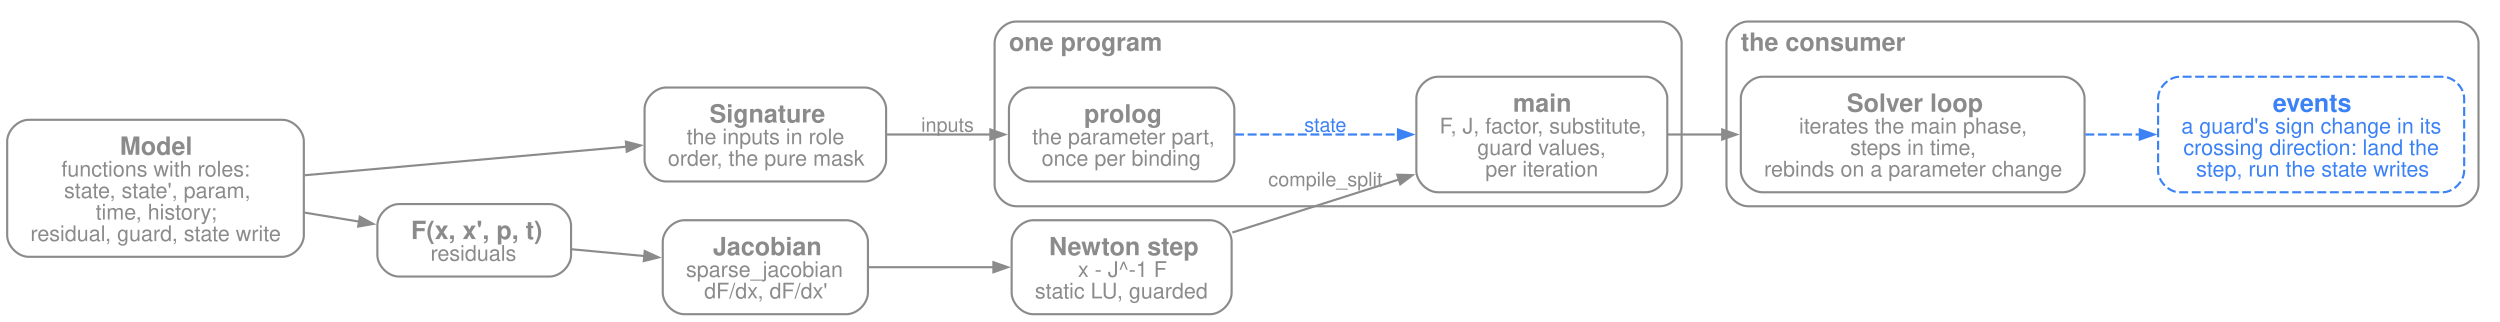
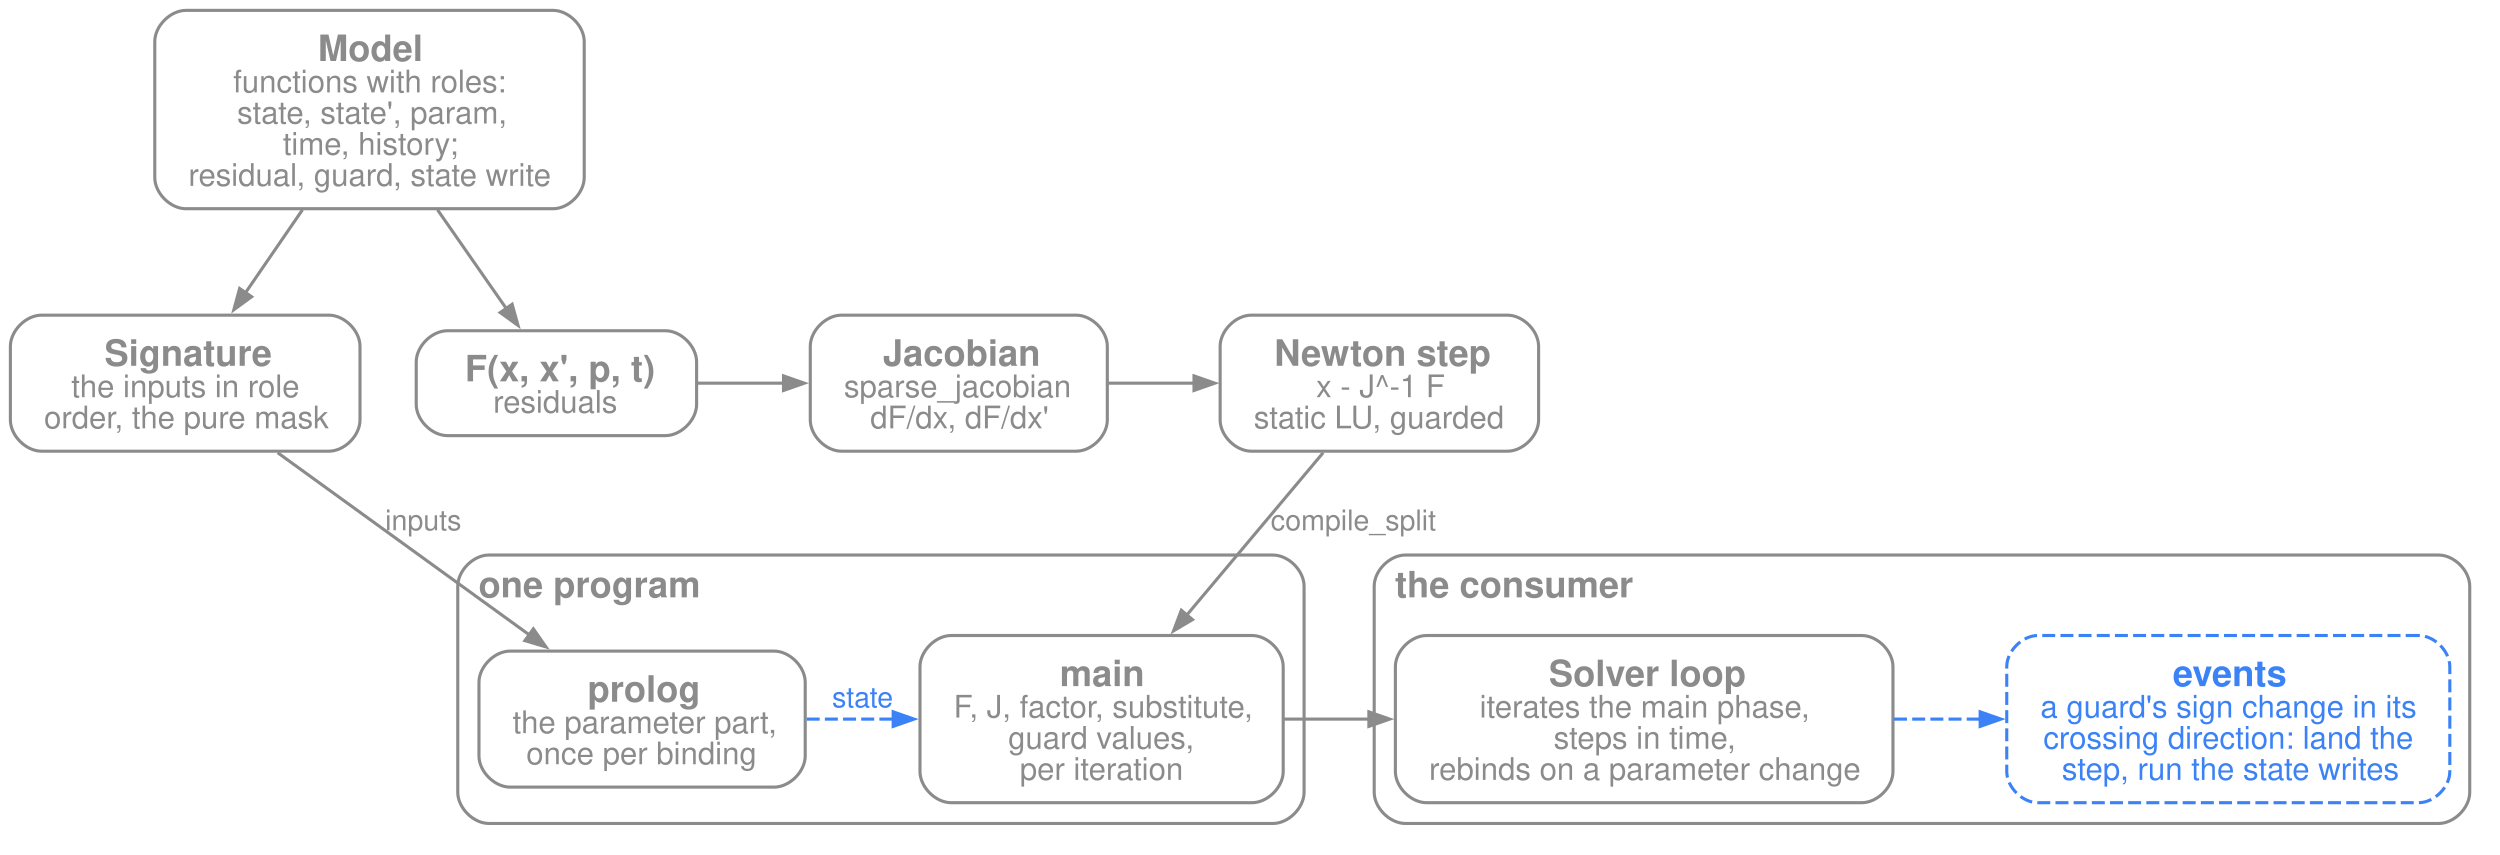
- <svg xmlns="http://www.w3.org/2000/svg" width="1394pt" height="179pt" viewBox="0.00 0.00 1394.00 179.00">
-   <g id="graph0" class="graph" transform="scale(1 1) rotate(0) translate(4 175.2)">
-     <g id="clust1" class="cluster">
-       <path fill="none" stroke="#8b8b8b" stroke-width="1.2" d="M562.59,-60.2C562.59,-60.2 921.68,-60.2 921.68,-60.2 927.68,-60.2 933.68,-66.2 933.68,-72.2 933.68,-72.2 933.68,-151.2 933.68,-151.2 933.68,-157.2 927.68,-163.2 921.68,-163.2 921.68,-163.2 562.59,-163.2 562.59,-163.2 556.59,-163.2 550.59,-157.2 550.59,-151.2 550.59,-151.2 550.59,-72.2 550.59,-72.2 550.59,-66.2 556.59,-60.2 562.59,-60.2" />
-       <text xml:space="preserve" text-anchor="start" x="558.59" y="-146.9" font-family="Helvetica,Arial,sans-serif" font-weight="bold" font-size="14.00" fill="#8b8b8b">one program</text>
+ <svg xmlns="http://www.w3.org/2000/svg" width="963pt" height="329pt" viewBox="0.00 0.00 963.00 329.00">
+   <g id="graph0" class="graph" transform="scale(1 1) rotate(0) translate(4 325.2)">
+     <g id="clust2" class="cluster">
+       <path fill="none" stroke="#8b8b8b" stroke-width="1.2" d="M184.33,-8C184.33,-8 486.33,-8 486.33,-8 492.33,-8 498.33,-14 498.33,-20 498.33,-20 498.33,-99.4 498.33,-99.4 498.33,-105.4 492.33,-111.4 486.33,-111.4 486.33,-111.4 184.33,-111.4 184.33,-111.4 178.33,-111.4 172.33,-105.4 172.33,-99.4 172.33,-99.4 172.33,-20 172.33,-20 172.33,-14 178.33,-8 184.33,-8" />
+       <text xml:space="preserve" text-anchor="start" x="180.33" y="-95.1" font-family="Helvetica,Arial,sans-serif" font-weight="bold" font-size="14.00" fill="#8b8b8b">one program</text>
    </g>
-     <g id="clust2" class="cluster">
-       <path fill="none" stroke="#8b8b8b" stroke-width="1.2" d="M970.68,-60.2C970.68,-60.2 1366.02,-60.2 1366.02,-60.2 1372.02,-60.2 1378.02,-66.2 1378.02,-72.2 1378.02,-72.2 1378.02,-151.2 1378.02,-151.2 1378.02,-157.2 1372.02,-163.2 1366.02,-163.2 1366.02,-163.2 970.68,-163.2 970.68,-163.2 964.68,-163.2 958.68,-157.2 958.68,-151.2 958.68,-151.2 958.68,-72.2 958.68,-72.2 958.68,-66.2 964.68,-60.2 970.68,-60.2" />
-       <text xml:space="preserve" text-anchor="start" x="966.68" y="-146.9" font-family="Helvetica,Arial,sans-serif" font-weight="bold" font-size="14.00" fill="#8b8b8b">the consumer</text>
+     <g id="clust3" class="cluster">
+       <path fill="none" stroke="#8b8b8b" stroke-width="1.2" d="M537.34,-8C537.34,-8 935.34,-8 935.34,-8 941.34,-8 947.34,-14 947.34,-20 947.34,-20 947.34,-99.4 947.34,-99.4 947.34,-105.4 941.34,-111.4 935.34,-111.4 935.34,-111.4 537.34,-111.4 537.34,-111.4 531.34,-111.4 525.34,-105.4 525.34,-99.4 525.34,-99.4 525.34,-20 525.34,-20 525.34,-14 531.34,-8 537.34,-8" />
+       <text xml:space="preserve" text-anchor="start" x="533.34" y="-95.1" font-family="Helvetica,Arial,sans-serif" font-weight="bold" font-size="14.00" fill="#8b8b8b">the consumer</text>
    </g>
    <g id="node1" class="node">
-       <path fill="none" stroke="#8b8b8b" stroke-width="1.2" d="M153.42,-108.4C153.42,-108.4 12,-108.4 12,-108.4 6,-108.4 0,-102.4 0,-96.4 0,-96.4 0,-44 0,-44 0,-38 6,-32 12,-32 12,-32 153.42,-32 153.42,-32 159.42,-32 165.42,-38 165.42,-44 165.42,-44 165.42,-96.4 165.42,-96.4 165.42,-102.4 159.42,-108.4 153.42,-108.4" />
-       <text xml:space="preserve" text-anchor="start" x="62.84" y="-88.9" font-family="Helvetica,Arial,sans-serif" font-weight="bold" font-size="14.00" fill="#8b8b8b">Model</text>
-       <text xml:space="preserve" text-anchor="start" x="30.21" y="-76.8" font-family="Helvetica,Arial,sans-serif" font-size="12.00" fill="#8b8b8b">functions with roles:</text>
-       <text xml:space="preserve" text-anchor="start" x="31.71" y="-64.8" font-family="Helvetica,Arial,sans-serif" font-size="12.00" fill="#8b8b8b">state, state', param,</text>
-       <text xml:space="preserve" text-anchor="start" x="49.34" y="-52.8" font-family="Helvetica,Arial,sans-serif" font-size="12.00" fill="#8b8b8b">time, history;</text>
-       <text xml:space="preserve" text-anchor="start" x="12.96" y="-40.8" font-family="Helvetica,Arial,sans-serif" font-size="12.00" fill="#8b8b8b">residual, guard, state write</text>
+       <path fill="none" stroke="#8b8b8b" stroke-width="1.2" d="M209.04,-321.2C209.04,-321.2 67.62,-321.2 67.62,-321.2 61.62,-321.2 55.62,-315.2 55.62,-309.2 55.62,-309.2 55.62,-256.8 55.62,-256.8 55.62,-250.8 61.62,-244.8 67.62,-244.8 67.62,-244.8 209.04,-244.8 209.04,-244.8 215.04,-244.8 221.04,-250.8 221.04,-256.8 221.04,-256.8 221.04,-309.2 221.04,-309.2 221.04,-315.2 215.04,-321.2 209.04,-321.2" />
+       <text xml:space="preserve" text-anchor="start" x="118.46" y="-301.7" font-family="Helvetica,Arial,sans-serif" font-weight="bold" font-size="14.00" fill="#8b8b8b">Model</text>
+       <text xml:space="preserve" text-anchor="start" x="85.83" y="-289.6" font-family="Helvetica,Arial,sans-serif" font-size="12.00" fill="#8b8b8b">functions with roles:</text>
+       <text xml:space="preserve" text-anchor="start" x="87.33" y="-277.6" font-family="Helvetica,Arial,sans-serif" font-size="12.00" fill="#8b8b8b">state, state', param,</text>
+       <text xml:space="preserve" text-anchor="start" x="104.96" y="-265.6" font-family="Helvetica,Arial,sans-serif" font-size="12.00" fill="#8b8b8b">time, history;</text>
+       <text xml:space="preserve" text-anchor="start" x="68.58" y="-253.6" font-family="Helvetica,Arial,sans-serif" font-size="12.00" fill="#8b8b8b">residual, guard, state write</text>
    </g>
    <g id="node2" class="node">
-       <path fill="none" stroke="#8b8b8b" stroke-width="1.2" d="M478.09,-126.4C478.09,-126.4 367.42,-126.4 367.42,-126.4 361.42,-126.4 355.42,-120.4 355.42,-114.4 355.42,-114.4 355.42,-86 355.42,-86 355.42,-80 361.42,-74 367.42,-74 367.42,-74 478.09,-74 478.09,-74 484.09,-74 490.09,-80 490.09,-86 490.09,-86 490.09,-114.4 490.09,-114.4 490.09,-120.4 484.09,-126.4 478.09,-126.4" />
-       <text xml:space="preserve" text-anchor="start" x="391.63" y="-106.9" font-family="Helvetica,Arial,sans-serif" font-weight="bold" font-size="14.00" fill="#8b8b8b">Signature</text>
-       <text xml:space="preserve" text-anchor="start" x="378.88" y="-94.8" font-family="Helvetica,Arial,sans-serif" font-size="12.00" fill="#8b8b8b">the inputs in role</text>
-       <text xml:space="preserve" text-anchor="start" x="368.38" y="-82.8" font-family="Helvetica,Arial,sans-serif" font-size="12.00" fill="#8b8b8b">order, the pure mask</text>
+       <path fill="none" stroke="#8b8b8b" stroke-width="1.2" d="M122.67,-203.8C122.67,-203.8 12,-203.8 12,-203.8 6,-203.8 0,-197.8 0,-191.8 0,-191.8 0,-163.4 0,-163.4 0,-157.4 6,-151.4 12,-151.4 12,-151.4 122.67,-151.4 122.67,-151.4 128.67,-151.4 134.67,-157.4 134.67,-163.4 134.67,-163.4 134.67,-191.8 134.67,-191.8 134.67,-197.8 128.67,-203.8 122.67,-203.8" />
+       <text xml:space="preserve" text-anchor="start" x="36.21" y="-184.3" font-family="Helvetica,Arial,sans-serif" font-weight="bold" font-size="14.00" fill="#8b8b8b">Signature</text>
+       <text xml:space="preserve" text-anchor="start" x="23.46" y="-172.2" font-family="Helvetica,Arial,sans-serif" font-size="12.00" fill="#8b8b8b">the inputs in role</text>
+       <text xml:space="preserve" text-anchor="start" x="12.96" y="-160.2" font-family="Helvetica,Arial,sans-serif" font-size="12.00" fill="#8b8b8b">order, the pure mask</text>
    </g>
    <g id="edge1" class="edge">
-       <path fill="none" stroke="#8b8b8b" stroke-width="1.2" d="M165.97,-77.5C220.62,-82.35 291.86,-88.67 345.27,-93.41" />
-       <polygon fill="#8b8b8b" stroke="#8b8b8b" stroke-width="1.2" points="345.01,-96.2 353.22,-94.12 345.5,-90.62 345.01,-96.2" />
+       <path fill="none" stroke="#8b8b8b" stroke-width="1.2" d="M112.5,-244.38C105.31,-233.9 97.54,-222.58 90.5,-212.34" />
+       <polygon fill="#8b8b8b" stroke="#8b8b8b" stroke-width="1.2" points="92.91,-210.9 86.08,-205.89 88.3,-214.07 92.91,-210.9" />
    </g>
    <g id="node3" class="node">
-       <path fill="none" stroke="#8b8b8b" stroke-width="1.2" d="M302.42,-61.4C302.42,-61.4 218.42,-61.4 218.42,-61.4 212.42,-61.4 206.42,-55.4 206.42,-49.4 206.42,-49.4 206.42,-33 206.42,-33 206.42,-27 212.42,-21 218.42,-21 218.42,-21 302.42,-21 302.42,-21 308.42,-21 314.42,-27 314.42,-33 314.42,-33 314.42,-49.4 314.42,-49.4 314.42,-55.4 308.42,-61.4 302.42,-61.4" />
-       <text xml:space="preserve" text-anchor="start" x="225.17" y="-41.9" font-family="Helvetica,Arial,sans-serif" font-weight="bold" font-size="14.00" fill="#8b8b8b">F(x, x', p, t)</text>
-       <text xml:space="preserve" text-anchor="start" x="236.05" y="-29.8" font-family="Helvetica,Arial,sans-serif" font-size="12.00" fill="#8b8b8b">residuals</text>
+       <path fill="none" stroke="#8b8b8b" stroke-width="1.2" d="M252.33,-197.8C252.33,-197.8 168.33,-197.8 168.33,-197.8 162.33,-197.8 156.33,-191.8 156.33,-185.8 156.33,-185.8 156.33,-169.4 156.33,-169.4 156.33,-163.4 162.33,-157.4 168.33,-157.4 168.33,-157.4 252.33,-157.4 252.33,-157.4 258.33,-157.4 264.33,-163.4 264.33,-169.4 264.33,-169.4 264.33,-185.8 264.33,-185.8 264.33,-191.8 258.33,-197.8 252.33,-197.8" />
+       <text xml:space="preserve" text-anchor="start" x="175.08" y="-178.3" font-family="Helvetica,Arial,sans-serif" font-weight="bold" font-size="14.00" fill="#8b8b8b">F(x, x', p, t)</text>
+       <text xml:space="preserve" text-anchor="start" x="185.96" y="-166.2" font-family="Helvetica,Arial,sans-serif" font-size="12.00" fill="#8b8b8b">residuals</text>
    </g>
    <g id="edge2" class="edge">
-       <path fill="none" stroke="#8b8b8b" stroke-width="1.2" d="M165.91,-56.63C176.09,-54.95 186.37,-53.26 196.21,-51.63" />
-       <polygon fill="#8b8b8b" stroke="#8b8b8b" stroke-width="1.2" points="196.64,-54.4 204.08,-50.33 195.73,-48.87 196.64,-54.4" />
+       <path fill="none" stroke="#8b8b8b" stroke-width="1.2" d="M164.53,-244.38C173.35,-231.71 183.02,-217.82 191.2,-206.09" />
+       <polygon fill="#8b8b8b" stroke="#8b8b8b" stroke-width="1.2" points="193.27,-208 195.55,-199.84 188.68,-204.8 193.27,-208" />
    </g>
    <g id="node6" class="node">
-       <path fill="none" stroke="#8b8b8b" stroke-width="1.2" d="M672.26,-126.4C672.26,-126.4 570.59,-126.4 570.59,-126.4 564.59,-126.4 558.59,-120.4 558.59,-114.4 558.59,-114.4 558.59,-86 558.59,-86 558.59,-80 564.59,-74 570.59,-74 570.59,-74 672.26,-74 672.26,-74 678.26,-74 684.26,-80 684.26,-86 684.26,-86 684.26,-114.4 684.26,-114.4 684.26,-120.4 678.26,-126.4 672.26,-126.4" />
-       <text xml:space="preserve" text-anchor="start" x="600.43" y="-106.9" font-family="Helvetica,Arial,sans-serif" font-weight="bold" font-size="14.00" fill="#8b8b8b">prolog</text>
-       <text xml:space="preserve" text-anchor="start" x="571.55" y="-94.8" font-family="Helvetica,Arial,sans-serif" font-size="12.00" fill="#8b8b8b">the parameter part,</text>
-       <text xml:space="preserve" text-anchor="start" x="576.8" y="-82.8" font-family="Helvetica,Arial,sans-serif" font-size="12.00" fill="#8b8b8b">once per binding</text>
+       <path fill="none" stroke="#8b8b8b" stroke-width="1.2" d="M294.17,-74.4C294.17,-74.4 192.5,-74.4 192.5,-74.4 186.5,-74.4 180.5,-68.4 180.5,-62.4 180.5,-62.4 180.5,-34 180.5,-34 180.5,-28 186.5,-22 192.5,-22 192.5,-22 294.17,-22 294.17,-22 300.17,-22 306.17,-28 306.17,-34 306.17,-34 306.17,-62.4 306.17,-62.4 306.17,-68.4 300.17,-74.4 294.17,-74.4" />
+       <text xml:space="preserve" text-anchor="start" x="222.33" y="-54.9" font-family="Helvetica,Arial,sans-serif" font-weight="bold" font-size="14.00" fill="#8b8b8b">prolog</text>
+       <text xml:space="preserve" text-anchor="start" x="193.46" y="-42.8" font-family="Helvetica,Arial,sans-serif" font-size="12.00" fill="#8b8b8b">the parameter part,</text>
+       <text xml:space="preserve" text-anchor="start" x="198.71" y="-30.8" font-family="Helvetica,Arial,sans-serif" font-size="12.00" fill="#8b8b8b">once per binding</text>
    </g>
    <g id="edge5" class="edge">
-       <path fill="none" stroke="#8b8b8b" stroke-width="1.2" d="M490.61,-100.2C509.2,-100.2 529.46,-100.2 548.33,-100.2" />
-       <polygon fill="#8b8b8b" stroke="#8b8b8b" stroke-width="1.2" points="548.24,-103 556.24,-100.2 548.24,-97.4 548.24,-103" />
-       <text xml:space="preserve" text-anchor="middle" x="524.34" y="-101.75" font-family="Helvetica,Arial,sans-serif" font-size="11.00" fill="#8b8b8b">inputs</text>
+       <path fill="none" stroke="#8b8b8b" stroke-width="1.2" d="M102.95,-150.82C130.98,-130.53 170.16,-102.17 200.01,-80.56" />
+       <polygon fill="#8b8b8b" stroke="#8b8b8b" stroke-width="1.2" points="201.46,-82.97 206.3,-76.01 198.18,-78.43 201.46,-82.97" />
+       <text xml:space="preserve" text-anchor="middle" x="159.05" y="-120.95" font-family="Helvetica,Arial,sans-serif" font-size="11.00" fill="#8b8b8b">inputs</text>
    </g>
    <g id="node4" class="node">
-       <path fill="none" stroke="#8b8b8b" stroke-width="1.2" d="M467.96,-52.4C467.96,-52.4 377.55,-52.4 377.55,-52.4 371.55,-52.4 365.55,-46.4 365.55,-40.4 365.55,-40.4 365.55,-12 365.55,-12 365.55,-6 371.55,0 377.55,0 377.55,0 467.96,0 467.96,0 473.96,0 479.96,-6 479.96,-12 479.96,-12 479.96,-40.4 479.96,-40.4 479.96,-46.4 473.96,-52.4 467.96,-52.4" />
-       <text xml:space="preserve" text-anchor="start" x="393.5" y="-32.9" font-family="Helvetica,Arial,sans-serif" font-weight="bold" font-size="14.00" fill="#8b8b8b">Jacobian</text>
-       <text xml:space="preserve" text-anchor="start" x="378.5" y="-20.8" font-family="Helvetica,Arial,sans-serif" font-size="12.00" fill="#8b8b8b">sparse_jacobian</text>
-       <text xml:space="preserve" text-anchor="start" x="388.63" y="-8.8" font-family="Helvetica,Arial,sans-serif" font-size="12.00" fill="#8b8b8b">dF/dx, dF/dx'</text>
+       <path fill="none" stroke="#8b8b8b" stroke-width="1.2" d="M410.54,-203.8C410.54,-203.8 320.12,-203.8 320.12,-203.8 314.12,-203.8 308.12,-197.8 308.12,-191.8 308.12,-191.8 308.12,-163.4 308.12,-163.4 308.12,-157.4 314.12,-151.4 320.12,-151.4 320.12,-151.4 410.54,-151.4 410.54,-151.4 416.54,-151.4 422.54,-157.4 422.54,-163.4 422.54,-163.4 422.54,-191.8 422.54,-191.8 422.54,-197.8 416.54,-203.8 410.54,-203.8" />
+       <text xml:space="preserve" text-anchor="start" x="336.08" y="-184.3" font-family="Helvetica,Arial,sans-serif" font-weight="bold" font-size="14.00" fill="#8b8b8b">Jacobian</text>
+       <text xml:space="preserve" text-anchor="start" x="321.08" y="-172.2" font-family="Helvetica,Arial,sans-serif" font-size="12.00" fill="#8b8b8b">sparse_jacobian</text>
+       <text xml:space="preserve" text-anchor="start" x="331.21" y="-160.2" font-family="Helvetica,Arial,sans-serif" font-size="12.00" fill="#8b8b8b">dF/dx, dF/dx'</text>
    </g>
    <g id="edge3" class="edge">
-       <path fill="none" stroke="#8b8b8b" stroke-width="1.2" d="M314.81,-36.21C327.78,-34.99 341.82,-33.68 355.31,-32.42" />
-       <polygon fill="#8b8b8b" stroke="#8b8b8b" stroke-width="1.2" points="355.51,-35.21 363.22,-31.68 354.99,-29.63 355.51,-35.21" />
+       <path fill="none" stroke="#8b8b8b" stroke-width="1.2" d="M264.83,-177.6C275.86,-177.6 286.89,-177.6 297.93,-177.6" />
+       <polygon fill="#8b8b8b" stroke="#8b8b8b" stroke-width="1.2" points="297.81,-180.4 305.81,-177.6 297.81,-174.8 297.81,-180.4" />
    </g>
    <g id="node5" class="node">
-       <path fill="none" stroke="#8b8b8b" stroke-width="1.2" d="M670.76,-52.4C670.76,-52.4 572.09,-52.4 572.09,-52.4 566.09,-52.4 560.09,-46.4 560.09,-40.4 560.09,-40.4 560.09,-12 560.09,-12 560.09,-6 566.09,0 572.09,0 572.09,0 670.76,0 670.76,0 676.76,0 682.76,-6 682.76,-12 682.76,-12 682.76,-40.4 682.76,-40.4 682.76,-46.4 676.76,-52.4 670.76,-52.4" />
-       <text xml:space="preserve" text-anchor="start" x="580.93" y="-32.9" font-family="Helvetica,Arial,sans-serif" font-weight="bold" font-size="14.00" fill="#8b8b8b">Newton step</text>
-       <text xml:space="preserve" text-anchor="start" x="597.05" y="-20.8" font-family="Helvetica,Arial,sans-serif" font-size="12.00" fill="#8b8b8b">x - J^-1 F</text>
-       <text xml:space="preserve" text-anchor="start" x="573.05" y="-8.8" font-family="Helvetica,Arial,sans-serif" font-size="12.00" fill="#8b8b8b">static LU, guarded</text>
+       <path fill="none" stroke="#8b8b8b" stroke-width="1.2" d="M576.67,-203.8C576.67,-203.8 478,-203.8 478,-203.8 472,-203.8 466,-197.8 466,-191.8 466,-191.8 466,-163.4 466,-163.4 466,-157.4 472,-151.4 478,-151.4 478,-151.4 576.67,-151.4 576.67,-151.4 582.67,-151.4 588.67,-157.4 588.67,-163.4 588.67,-163.4 588.67,-191.8 588.67,-191.8 588.67,-197.8 582.67,-203.8 576.67,-203.8" />
+       <text xml:space="preserve" text-anchor="start" x="486.84" y="-184.3" font-family="Helvetica,Arial,sans-serif" font-weight="bold" font-size="14.00" fill="#8b8b8b">Newton step</text>
+       <text xml:space="preserve" text-anchor="start" x="502.96" y="-172.2" font-family="Helvetica,Arial,sans-serif" font-size="12.00" fill="#8b8b8b">x - J^-1 F</text>
+       <text xml:space="preserve" text-anchor="start" x="478.96" y="-160.2" font-family="Helvetica,Arial,sans-serif" font-size="12.00" fill="#8b8b8b">static LU, guarded</text>
    </g>
    <g id="edge4" class="edge">
-       <path fill="none" stroke="#8b8b8b" stroke-width="1.2" d="M480.38,-26.2C502.12,-26.2 527.21,-26.2 550.09,-26.2" />
-       <polygon fill="#8b8b8b" stroke="#8b8b8b" stroke-width="1.2" points="549.92,-29 557.92,-26.2 549.92,-23.4 549.92,-29" />
+       <path fill="none" stroke="#8b8b8b" stroke-width="1.2" d="M422.92,-177.6C433.96,-177.6 445,-177.6 456.04,-177.6" />
+       <polygon fill="#8b8b8b" stroke="#8b8b8b" stroke-width="1.2" points="455.93,-180.4 463.93,-177.6 455.93,-174.8 455.93,-180.4" />
    </g>
    <g id="node7" class="node">
-       <path fill="none" stroke="#8b8b8b" stroke-width="1.2" d="M913.68,-132.4C913.68,-132.4 797.76,-132.4 797.76,-132.4 791.76,-132.4 785.76,-126.4 785.76,-120.4 785.76,-120.4 785.76,-80 785.76,-80 785.76,-74 791.76,-68 797.76,-68 797.76,-68 913.68,-68 913.68,-68 919.68,-68 925.68,-74 925.68,-80 925.68,-80 925.68,-120.4 925.68,-120.4 925.68,-126.4 919.68,-132.4 913.68,-132.4" />
-       <text xml:space="preserve" text-anchor="start" x="839.6" y="-112.9" font-family="Helvetica,Arial,sans-serif" font-weight="bold" font-size="14.00" fill="#8b8b8b">main</text>
-       <text xml:space="preserve" text-anchor="start" x="798.72" y="-100.8" font-family="Helvetica,Arial,sans-serif" font-size="12.00" fill="#8b8b8b">F, J, factor, substitute,</text>
-       <text xml:space="preserve" text-anchor="start" x="819.72" y="-88.8" font-family="Helvetica,Arial,sans-serif" font-size="12.00" fill="#8b8b8b">guard values,</text>
-       <text xml:space="preserve" text-anchor="start" x="824.22" y="-76.8" font-family="Helvetica,Arial,sans-serif" font-size="12.00" fill="#8b8b8b">per iteration</text>
+       <path fill="none" stroke="#8b8b8b" stroke-width="1.2" d="M478.29,-80.4C478.29,-80.4 362.38,-80.4 362.38,-80.4 356.38,-80.4 350.38,-74.4 350.38,-68.4 350.38,-68.4 350.38,-28 350.38,-28 350.38,-22 356.38,-16 362.38,-16 362.38,-16 478.29,-16 478.29,-16 484.29,-16 490.29,-22 490.29,-28 490.29,-28 490.29,-68.4 490.29,-68.4 490.29,-74.4 484.29,-80.4 478.29,-80.4" />
+       <text xml:space="preserve" text-anchor="start" x="404.21" y="-60.9" font-family="Helvetica,Arial,sans-serif" font-weight="bold" font-size="14.00" fill="#8b8b8b">main</text>
+       <text xml:space="preserve" text-anchor="start" x="363.33" y="-48.8" font-family="Helvetica,Arial,sans-serif" font-size="12.00" fill="#8b8b8b">F, J, factor, substitute,</text>
+       <text xml:space="preserve" text-anchor="start" x="384.33" y="-36.8" font-family="Helvetica,Arial,sans-serif" font-size="12.00" fill="#8b8b8b">guard values,</text>
+       <text xml:space="preserve" text-anchor="start" x="388.83" y="-24.8" font-family="Helvetica,Arial,sans-serif" font-size="12.00" fill="#8b8b8b">per iteration</text>
    </g>
    <g id="edge6" class="edge">
-       <path fill="none" stroke="#8b8b8b" stroke-width="1.2" d="M683.15,-45.55C711.54,-54.59 745.69,-65.47 776.03,-75.13" />
-       <polygon fill="#8b8b8b" stroke="#8b8b8b" stroke-width="1.2" points="775.11,-77.78 783.58,-77.54 776.81,-72.44 775.11,-77.78" />
-       <text xml:space="preserve" text-anchor="middle" x="735.01" y="-71.38" font-family="Helvetica,Arial,sans-serif" font-size="11.00" fill="#8b8b8b">compile_split</text>
+       <path fill="none" stroke="#8b8b8b" stroke-width="1.2" d="M505.68,-150.82C490.56,-132.82 470.11,-108.46 453.01,-88.11" />
+       <polygon fill="#8b8b8b" stroke="#8b8b8b" stroke-width="1.2" points="455.34,-86.53 448.05,-82.2 451.05,-90.13 455.34,-86.53" />
+       <text xml:space="preserve" text-anchor="middle" x="517.32" y="-120.95" font-family="Helvetica,Arial,sans-serif" font-size="11.00" fill="#8b8b8b">compile_split</text>
    </g>
    <g id="edge7" class="edge">
-       <path fill="none" stroke="#3b82f6" stroke-width="1.2" stroke-dasharray="5,2" d="M684.68,-100.2C712.69,-100.2 746.08,-100.2 775.82,-100.2" />
-       <polygon fill="#3b82f6" stroke="#3b82f6" stroke-width="1.2" points="775.52,-103 783.52,-100.2 775.52,-97.4 775.52,-103" />
-       <text xml:space="preserve" text-anchor="middle" x="735.01" y="-101.75" font-family="Helvetica,Arial,sans-serif" font-size="11.00" fill="#3b82f6">state</text>
+       <path fill="none" stroke="#3b82f6" stroke-width="1.2" stroke-dasharray="5,2" d="M306.74,-48.2C317.55,-48.2 328.92,-48.2 340.1,-48.2" />
+       <polygon fill="#3b82f6" stroke="#3b82f6" stroke-width="1.2" points="340.05,-51 348.05,-48.2 340.05,-45.4 340.05,-51" />
+       <text xml:space="preserve" text-anchor="middle" x="328.27" y="-52.75" font-family="Helvetica,Arial,sans-serif" font-size="11.00" fill="#3b82f6">state</text>
    </g>
    <g id="node8" class="node">
-       <path fill="none" stroke="#8b8b8b" stroke-width="1.2" d="M1146.35,-132.4C1146.35,-132.4 978.68,-132.4 978.68,-132.4 972.68,-132.4 966.68,-126.4 966.68,-120.4 966.68,-120.4 966.68,-80 966.68,-80 966.68,-74 972.68,-68 978.68,-68 978.68,-68 1146.35,-68 1146.35,-68 1152.35,-68 1158.35,-74 1158.35,-80 1158.35,-80 1158.35,-120.4 1158.35,-120.4 1158.35,-126.4 1152.35,-132.4 1146.35,-132.4" />
-       <text xml:space="preserve" text-anchor="start" x="1025.77" y="-112.9" font-family="Helvetica,Arial,sans-serif" font-weight="bold" font-size="14.00" fill="#8b8b8b">Solver loop</text>
-       <text xml:space="preserve" text-anchor="start" x="999.14" y="-100.8" font-family="Helvetica,Arial,sans-serif" font-size="12.00" fill="#8b8b8b">iterates the main phase,</text>
-       <text xml:space="preserve" text-anchor="start" x="1027.64" y="-88.8" font-family="Helvetica,Arial,sans-serif" font-size="12.00" fill="#8b8b8b">steps in time,</text>
-       <text xml:space="preserve" text-anchor="start" x="979.64" y="-76.8" font-family="Helvetica,Arial,sans-serif" font-size="12.00" fill="#8b8b8b">rebinds on a parameter change</text>
+       <path fill="none" stroke="#8b8b8b" stroke-width="1.2" d="M713.17,-80.4C713.17,-80.4 545.5,-80.4 545.5,-80.4 539.5,-80.4 533.5,-74.4 533.5,-68.4 533.5,-68.4 533.5,-28 533.5,-28 533.5,-22 539.5,-16 545.5,-16 545.5,-16 713.17,-16 713.17,-16 719.17,-16 725.17,-22 725.17,-28 725.17,-28 725.17,-68.4 725.17,-68.4 725.17,-74.4 719.17,-80.4 713.17,-80.4" />
+       <text xml:space="preserve" text-anchor="start" x="592.59" y="-60.9" font-family="Helvetica,Arial,sans-serif" font-weight="bold" font-size="14.00" fill="#8b8b8b">Solver loop</text>
+       <text xml:space="preserve" text-anchor="start" x="565.96" y="-48.8" font-family="Helvetica,Arial,sans-serif" font-size="12.00" fill="#8b8b8b">iterates the main phase,</text>
+       <text xml:space="preserve" text-anchor="start" x="594.46" y="-36.8" font-family="Helvetica,Arial,sans-serif" font-size="12.00" fill="#8b8b8b">steps in time,</text>
+       <text xml:space="preserve" text-anchor="start" x="546.46" y="-24.8" font-family="Helvetica,Arial,sans-serif" font-size="12.00" fill="#8b8b8b">rebinds on a parameter change</text>
    </g>
    <g id="edge8" class="edge">
-       <path fill="none" stroke="#8b8b8b" stroke-width="1.2" d="M926.05,-100.2C935.92,-100.2 946.24,-100.2 956.59,-100.2" />
-       <polygon fill="#8b8b8b" stroke="#8b8b8b" stroke-width="1.2" points="956.28,-103 964.28,-100.2 956.28,-97.4 956.28,-103" />
+       <path fill="none" stroke="#8b8b8b" stroke-width="1.2" d="M490.55,-48.2C501.52,-48.2 512.49,-48.2 523.46,-48.2" />
+       <polygon fill="#8b8b8b" stroke="#8b8b8b" stroke-width="1.2" points="523.29,-51 531.29,-48.2 523.29,-45.4 523.29,-51" />
    </g>
    <g id="node9" class="node">
-       <path fill="none" stroke="#3b82f6" stroke-width="1.2" stroke-dasharray="5,2" d="M1358.02,-132.4C1358.02,-132.4 1211.35,-132.4 1211.35,-132.4 1205.35,-132.4 1199.35,-126.4 1199.35,-120.4 1199.35,-120.4 1199.35,-80 1199.35,-80 1199.35,-74 1205.35,-68 1211.35,-68 1211.35,-68 1358.02,-68 1358.02,-68 1364.02,-68 1370.02,-74 1370.02,-80 1370.02,-80 1370.02,-120.4 1370.02,-120.4 1370.02,-126.4 1364.02,-132.4 1358.02,-132.4" />
-       <text xml:space="preserve" text-anchor="start" x="1263.31" y="-112.9" font-family="Helvetica,Arial,sans-serif" font-weight="bold" font-size="14.00" fill="#3b82f6">events</text>
-       <text xml:space="preserve" text-anchor="start" x="1212.31" y="-100.8" font-family="Helvetica,Arial,sans-serif" font-size="12.00" fill="#3b82f6">a guard's sign change in its</text>
-       <text xml:space="preserve" text-anchor="start" x="1213.44" y="-88.8" font-family="Helvetica,Arial,sans-serif" font-size="12.00" fill="#3b82f6">crossing direction: land the</text>
-       <text xml:space="preserve" text-anchor="start" x="1220.56" y="-76.8" font-family="Helvetica,Arial,sans-serif" font-size="12.00" fill="#3b82f6">step, run the state writes</text>
+       <path fill="none" stroke="#3b82f6" stroke-width="1.2" stroke-dasharray="5,2" d="M927.67,-80.4C927.67,-80.4 781,-80.4 781,-80.4 775,-80.4 769,-74.4 769,-68.4 769,-68.4 769,-28 769,-28 769,-22 775,-16 781,-16 781,-16 927.67,-16 927.67,-16 933.67,-16 939.67,-22 939.67,-28 939.67,-28 939.67,-68.4 939.67,-68.4 939.67,-74.4 933.67,-80.4 927.67,-80.4" />
+       <text xml:space="preserve" text-anchor="start" x="832.96" y="-60.9" font-family="Helvetica,Arial,sans-serif" font-weight="bold" font-size="14.00" fill="#3b82f6">events</text>
+       <text xml:space="preserve" text-anchor="start" x="781.96" y="-48.8" font-family="Helvetica,Arial,sans-serif" font-size="12.00" fill="#3b82f6">a guard's sign change in its</text>
+       <text xml:space="preserve" text-anchor="start" x="783.09" y="-36.8" font-family="Helvetica,Arial,sans-serif" font-size="12.00" fill="#3b82f6">crossing direction: land the</text>
+       <text xml:space="preserve" text-anchor="start" x="790.21" y="-24.8" font-family="Helvetica,Arial,sans-serif" font-size="12.00" fill="#3b82f6">step, run the state writes</text>
    </g>
    <g id="edge9" class="edge">
-       <path fill="none" stroke="#3b82f6" stroke-width="1.2" stroke-dasharray="5,2" d="M1158.8,-100.2C1168.93,-100.2 1179.23,-100.2 1189.35,-100.2" />
-       <polygon fill="#3b82f6" stroke="#3b82f6" stroke-width="1.2" points="1189.16,-103 1197.16,-100.2 1189.16,-97.4 1189.16,-103" />
+       <path fill="none" stroke="#3b82f6" stroke-width="1.2" stroke-dasharray="5,2" d="M725.58,-48.2C736.66,-48.2 747.75,-48.2 758.84,-48.2" />
+       <polygon fill="#3b82f6" stroke="#3b82f6" stroke-width="1.2" points="758.76,-51 766.76,-48.2 758.76,-45.4 758.76,-51" />
    </g>
  </g>
</svg>
